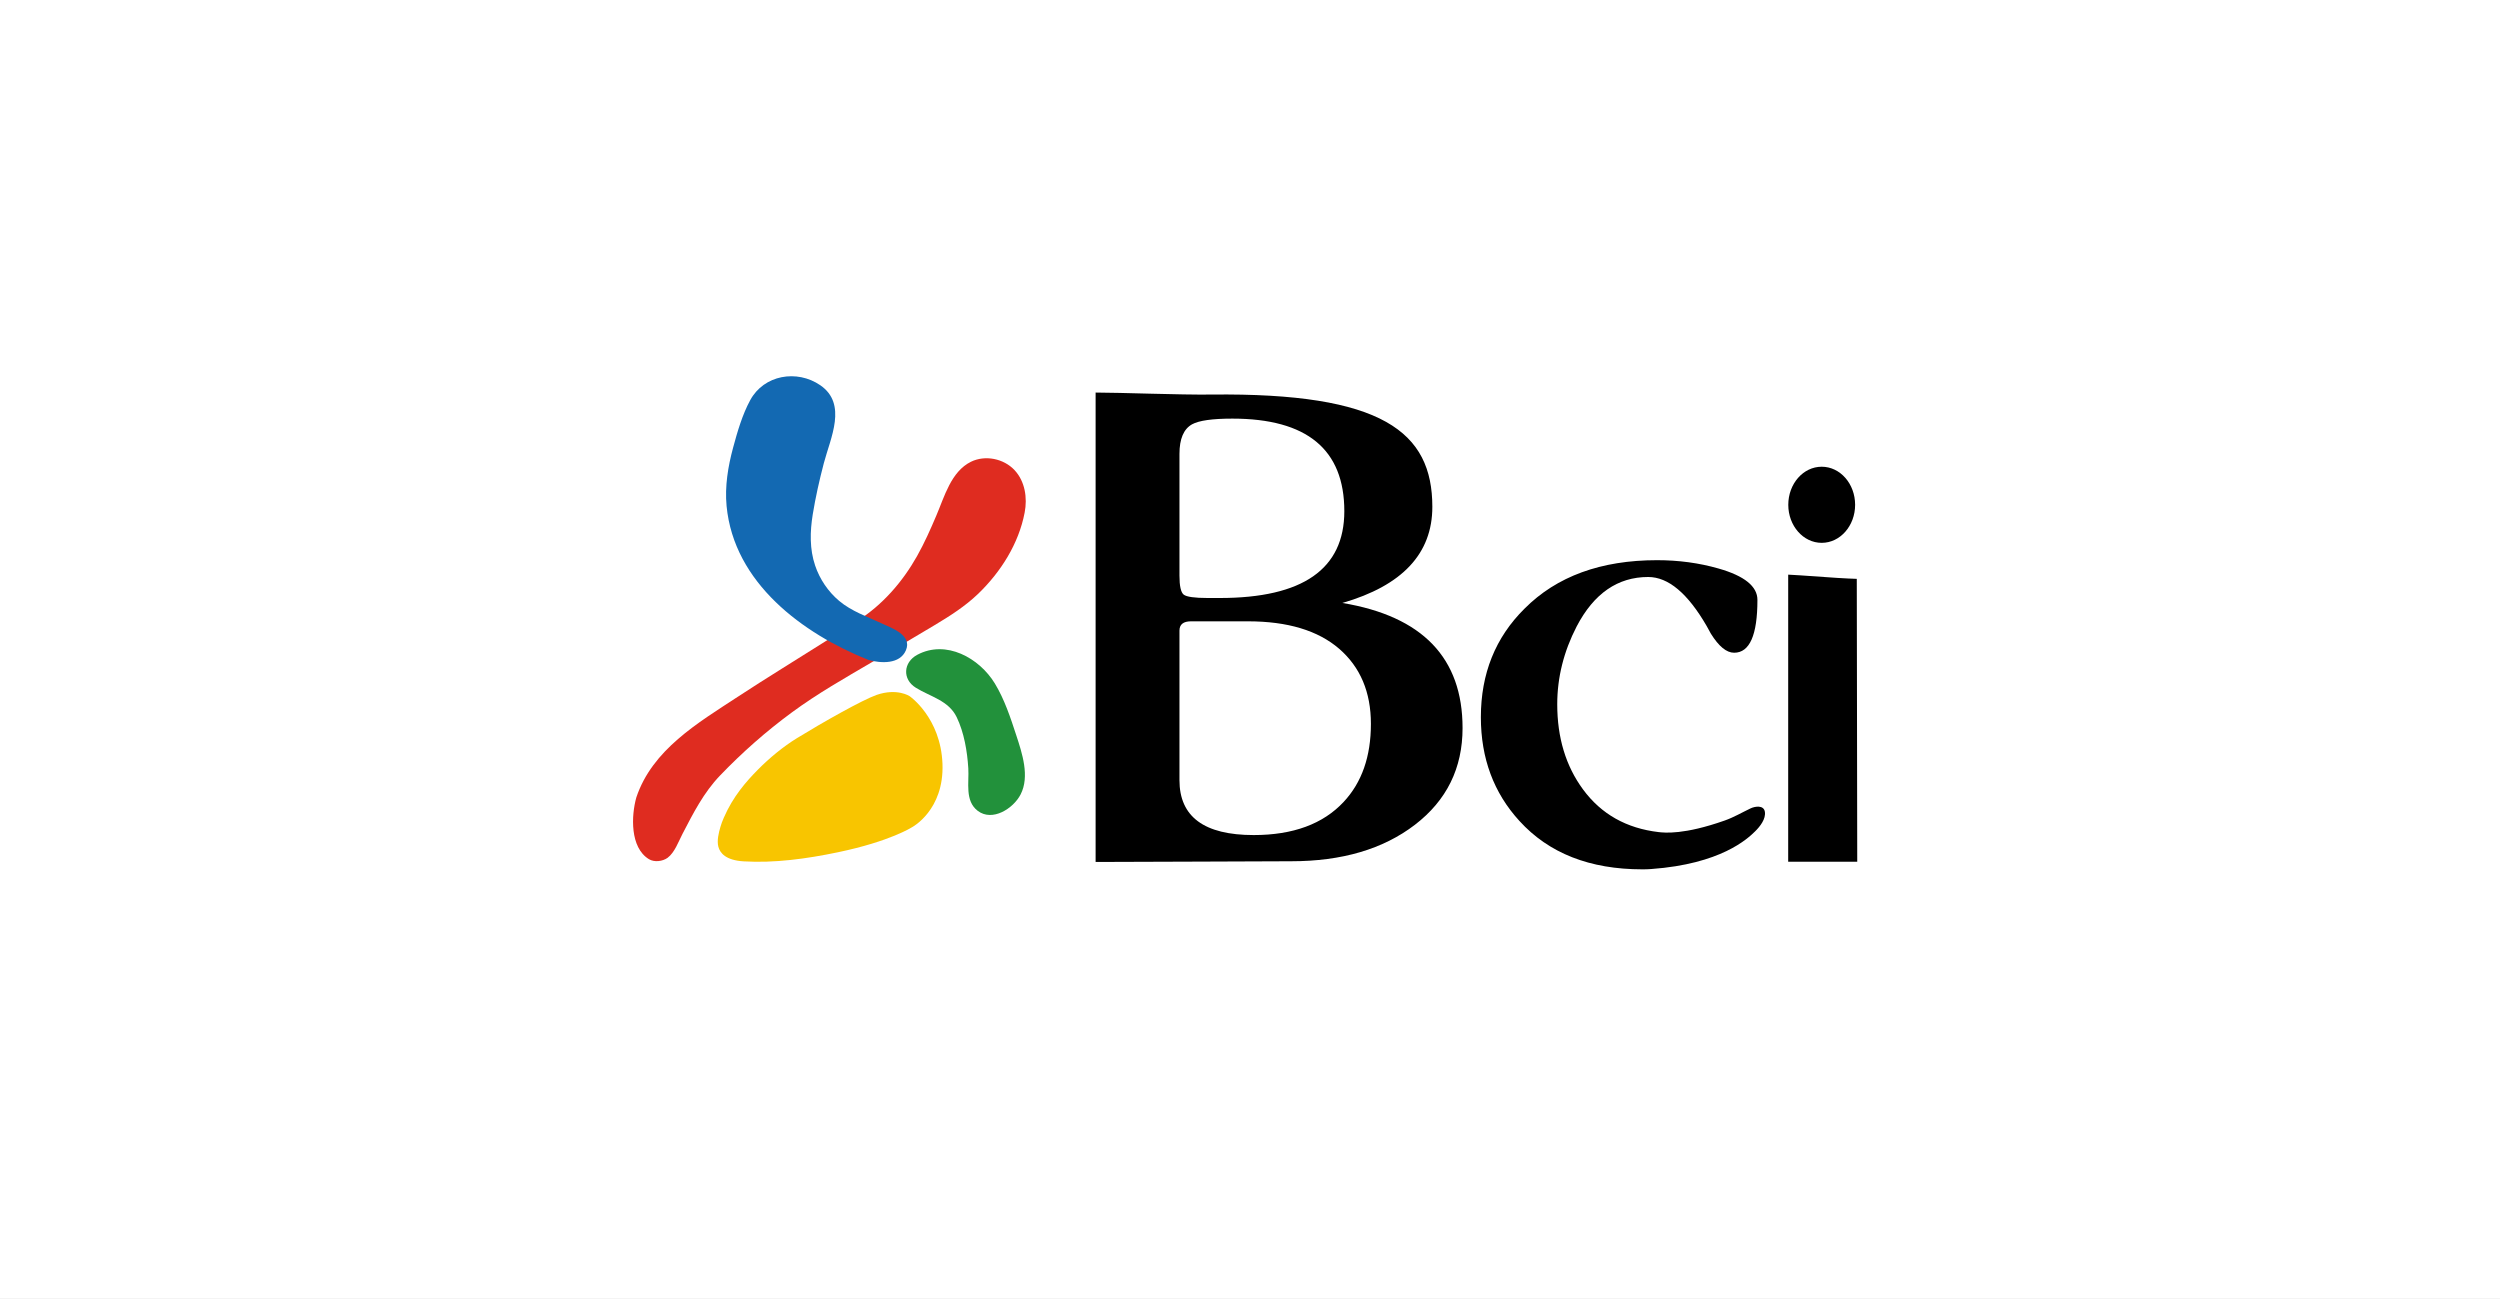
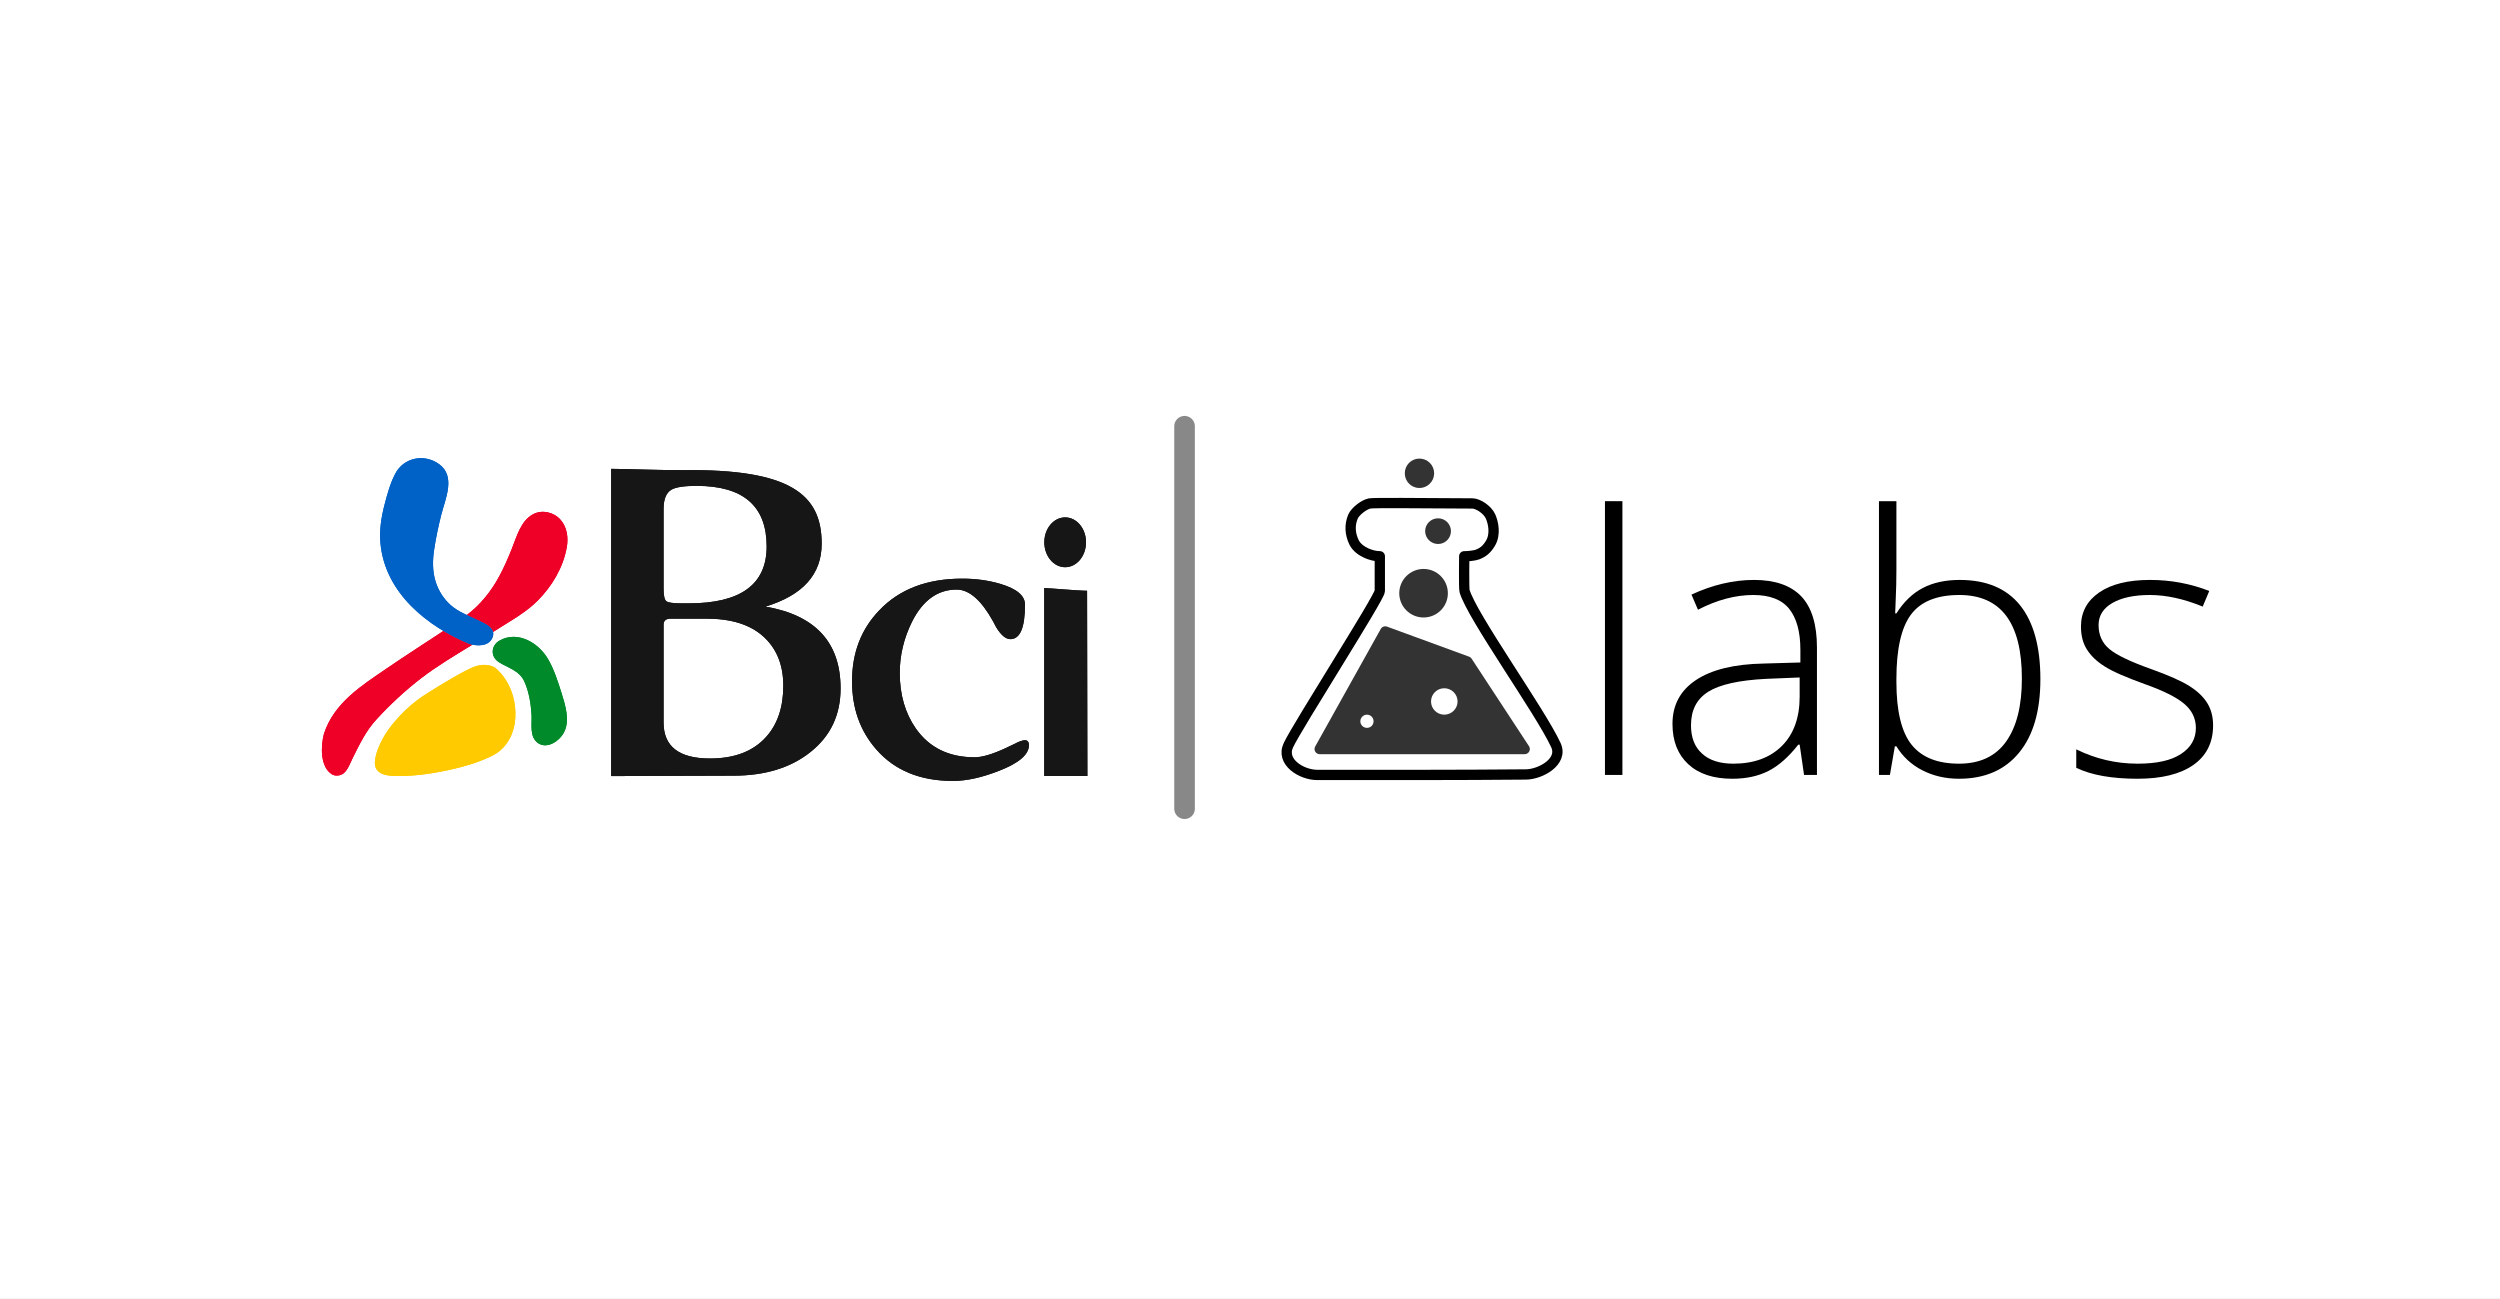
<svg xmlns="http://www.w3.org/2000/svg" width="233px" height="121px" viewBox="0 0 233 121" version="1.1">
  <defs />
  <g id="Page-1" stroke="none" stroke-width="1" fill="none" fill-rule="evenodd">
-     <g id="Artboard-2" transform="translate(-119, -46)">
-       <g id="Group-5" transform="translate(119, 46)">
+     <g id="Logos" transform="translate(-119, -46)">
+       <g id="Bci" transform="translate(119, 46)">
        <rect id="Rectangle-3" fill="#FFFFFF" x="1.42108547e-14" y="0" width="233" height="121" />
-         <g id="Group-2" transform="translate(59, 35)">
-           <path d="M50.926,18.645 C50.926,19.615 51.057,20.209 51.322,20.421 C51.587,20.626 52.33,20.734 53.556,20.734 L54.683,20.734 C62.421,20.734 66.291,18.036 66.291,12.643 C66.291,6.89 62.811,4.015 55.853,4.015 C53.986,4.015 52.738,4.194 52.094,4.549 C51.313,4.99 50.926,5.908 50.926,7.298 L50.926,18.645 Z M66.108,21.196 C73.579,22.436 77.311,26.322 77.311,32.851 C77.311,36.593 75.83,39.598 72.874,41.867 C69.91,44.139 66.066,45.269 61.341,45.269 C59.622,45.269 46.551,45.335 43.111,45.335 L43.111,1.586 C45.405,1.586 50.934,1.808 53.901,1.773 C69.857,1.586 74.494,5.26 74.494,12.234 C74.494,16.595 71.699,19.58 66.108,21.196 L66.108,21.196 Z M52.008,22.907 C51.284,22.907 50.926,23.198 50.926,23.773 L50.926,37.713 C50.926,41.122 53.229,42.828 57.847,42.828 C61.513,42.828 64.308,41.795 66.228,39.739 C67.925,37.922 68.769,35.505 68.769,32.466 C68.769,29.507 67.78,27.169 65.81,25.465 C63.832,23.76 61.001,22.907 57.302,22.907 L52.008,22.907 Z" id="Fill-1" fill="#000000" />
-           <path d="M95.437,17.209 C97.44,17.209 99.347,17.465 101.16,17.983 C103.584,18.672 104.792,19.65 104.792,20.911 C104.792,24.194 104.068,25.835 102.622,25.835 C101.911,25.835 101.193,25.245 100.453,24.057 C100.375,23.917 100.24,23.677 100.059,23.34 C98.296,20.296 96.483,18.776 94.612,18.776 C91.77,18.776 89.55,20.313 87.947,23.38 C86.738,25.722 86.135,28.141 86.135,30.64 C86.135,33.75 86.933,36.394 88.538,38.574 C90.231,40.876 92.582,42.201 95.596,42.553 C96.144,42.615 97.954,42.811 101.742,41.473 C102.598,41.171 103.335,40.731 104.141,40.348 C104.547,40.148 105.369,40.009 105.483,40.642 C105.604,41.32 105.02,42.046 104.577,42.482 C103.859,43.19 101.375,45.522 94.904,45.993 C94.616,46.019 94.337,46.022 94.055,46.022 C89.162,46.022 85.346,44.52 82.61,41.511 C80.215,38.894 79.017,35.674 79.017,31.839 C79.017,27.789 80.369,24.413 83.087,21.725 C86.083,18.715 90.204,17.209 95.437,17.209" id="Fill-3" fill="#000000" />
-           <path d="M107.659,45.313 L114.095,45.313 L114.052,18.949 C114.052,18.949 112.888,18.92 110.974,18.774 C109.577,18.66 107.66,18.557 107.66,18.557" id="Fill-6" fill="#000000" />
-           <path d="M107.668,12.05 C107.668,10.088 109.06,8.499 110.783,8.499 C112.506,8.499 113.897,10.088 113.897,12.05 C113.897,14.002 112.506,15.593 110.783,15.593 C109.06,15.593 107.668,14.002 107.668,12.05" id="Fill-8" fill="#000000" />
-           <path d="M0.307,39.317 C1.797,34.867 6.039,32.38 9.725,29.963 C12.446,28.179 15.224,26.486 17.973,24.745 C18.964,24.121 19.937,23.477 20.922,22.853 C23.261,21.372 25.12,19.223 26.471,16.827 C27.156,15.606 27.719,14.339 28.265,13.052 C29.027,11.277 29.638,8.952 31.494,8.036 C32.821,7.384 34.548,7.74 35.554,8.814 C36.536,9.864 36.764,11.401 36.497,12.776 C35.942,15.679 34.275,18.306 32.174,20.333 C30.937,21.521 29.542,22.403 28.084,23.277 C26.154,24.43 24.217,25.573 22.274,26.709 C19.717,28.21 17.188,29.639 14.8,31.398 C12.39,33.171 10.182,35.12 8.112,37.274 C6.579,38.873 5.617,40.778 4.602,42.729 C4.235,43.436 3.881,44.456 3.217,44.95 C2.751,45.285 1.984,45.38 1.484,45.076 C-0.298,43.996 -0.17,41.014 0.307,39.317" id="Fill-10" fill="#DF2C20" />
-           <path d="M32.119,40.566 C30.907,39.631 31.329,37.938 31.246,36.608 C31.147,35.025 30.857,33.278 30.163,31.839 C29.409,30.28 27.702,29.933 26.354,29.096 C25.083,28.31 25.184,26.73 26.482,26.031 C29.169,24.588 32.275,26.329 33.714,28.691 C34.614,30.169 35.177,31.879 35.712,33.516 C36.263,35.195 36.985,37.355 36.124,39.035 C35.444,40.365 33.479,41.611 32.119,40.566" id="Fill-12" fill="#22913B" />
-           <path d="M21.954,26.515 C15.805,24.056 9.399,19.332 8.717,12.156 C8.545,10.329 8.85,8.479 9.326,6.717 C9.727,5.232 10.185,3.648 10.921,2.294 C12.2,-0.066 15.276,-0.587 17.448,0.902 C19.999,2.655 18.398,5.817 17.782,8.165 C17.37,9.735 17.008,11.346 16.747,12.949 C16.491,14.538 16.449,16.173 16.972,17.713 C17.402,18.987 18.183,20.139 19.209,21.003 C20.367,21.977 21.853,22.48 23.204,23.114 C24.14,23.552 26.033,24.2 25.431,25.608 C24.864,26.934 23.097,26.819 21.954,26.515" id="Fill-14" fill="#1369B2" />
-           <path d="M7.952,43.919 C8.108,44.512 8.652,45.176 10.3,45.278 C13.171,45.45 16.159,45.045 19.089,44.432 C23.974,43.416 26.014,42.089 26.014,42.089 C26.014,42.089 28.999,40.512 28.839,36.191 C28.675,31.87 25.776,29.882 25.776,29.882 C25.776,29.882 24.612,29.102 22.69,29.769 C21.381,30.231 17.679,32.319 15.284,33.791 C13.988,34.585 12.705,35.652 11.635,36.733 C10.564,37.815 9.312,39.234 8.461,41.208 C8.324,41.516 8.222,41.796 8.148,42.052 C7.986,42.598 7.8,43.352 7.952,43.919" id="Fill-16" fill="#F8C500" />
+         <g id="Page-1" transform="translate(30, 39)">
+           <path d="M80.4,0.725 L80.4,36.373" id="Stroke-1" stroke="#888888" stroke-width="1.92" stroke-linecap="round" stroke-linejoin="round" />
+           <polygon id="Fill-3" fill="#000000" points="119.582 33.224 121.209 33.224 121.209 7.71 119.582 7.71" />
+           <g id="Group-64" transform="translate(0, 3.118571)">
+             <path d="M139.34,30.106 L139.34,18.228 C139.34,16.076 138.848,14.483 137.88,13.463 C136.904,12.444 135.436,11.931 133.477,11.931 C131.549,11.931 129.605,12.391 127.645,13.297 L128.251,14.709 C130.028,13.788 131.745,13.335 133.409,13.335 C134.945,13.335 136.064,13.766 136.753,14.626 C137.441,15.487 137.796,16.763 137.796,18.447 L137.796,19.625 L134.385,19.723 C131.624,19.776 129.521,20.29 128.061,21.264 C126.609,22.23 125.875,23.589 125.875,25.349 C125.875,26.95 126.367,28.196 127.343,29.102 C128.319,30.008 129.688,30.461 131.45,30.461 C132.744,30.461 133.863,30.219 134.816,29.736 C135.769,29.253 136.692,28.437 137.6,27.282 L137.728,27.282 L138.137,30.106 L139.34,30.106 Z M128.636,28.12 C127.94,27.501 127.6,26.617 127.6,25.485 C127.6,24.065 128.137,23.023 129.211,22.351 C130.278,21.679 132.078,21.279 134.597,21.15 L137.728,21.022 L137.728,22.804 C137.728,24.767 137.176,26.3 136.072,27.403 C134.96,28.505 133.455,29.056 131.549,29.056 C130.285,29.056 129.317,28.747 128.636,28.12 L128.636,28.12 Z" id="Fill-4" fill="#000000" />
+             <path d="M149.196,12.686 C148.235,13.192 147.418,13.984 146.745,15.049 L146.631,15.049 L146.684,13.66 C146.722,12.852 146.745,11.968 146.745,11.002 L146.745,4.591 L145.119,4.591 L145.119,30.106 L146.14,30.106 L146.601,27.44 L146.745,27.44 C147.335,28.399 148.137,29.147 149.15,29.668 C150.171,30.189 151.306,30.461 152.577,30.461 C154.975,30.461 156.843,29.653 158.167,28.044 C159.498,26.436 160.164,24.148 160.164,21.181 C160.164,18.16 159.528,15.865 158.272,14.294 C157.009,12.723 155.133,11.931 152.645,11.931 C151.298,11.931 150.149,12.187 149.196,12.686 M158.439,21.128 C158.439,23.672 157.947,25.628 156.964,27.002 C155.981,28.377 154.521,29.056 152.577,29.056 C150.572,29.056 149.105,28.467 148.159,27.289 C147.221,26.111 146.745,24.163 146.745,21.445 L146.745,21.166 C146.745,18.372 147.199,16.371 148.106,15.155 C149.006,13.947 150.512,13.335 152.607,13.335 C156.495,13.335 158.439,15.933 158.439,21.128" id="Fill-6" fill="#000000" />
+             <path d="M175.708,23.393 C175.337,22.804 174.785,22.283 174.044,21.815 C173.302,21.347 172.122,20.826 170.504,20.244 C168.567,19.557 167.259,18.93 166.593,18.372 C165.927,17.813 165.587,17.073 165.587,16.137 C165.587,15.261 166.018,14.573 166.88,14.075 C167.743,13.584 168.9,13.335 170.367,13.335 C171.88,13.335 173.522,13.69 175.292,14.415 L175.904,12.958 C174.157,12.278 172.319,11.931 170.383,11.931 C168.348,11.931 166.767,12.323 165.64,13.101 C164.513,13.879 163.946,14.936 163.946,16.272 C163.946,17.111 164.127,17.828 164.498,18.409 C164.868,18.998 165.413,19.527 166.147,19.988 C166.873,20.456 168.136,21.007 169.936,21.656 C171.616,22.253 172.818,22.849 173.552,23.461 C174.286,24.073 174.656,24.835 174.656,25.726 C174.656,26.738 174.195,27.546 173.272,28.15 C172.349,28.762 171.003,29.056 169.225,29.056 C167.213,29.056 165.315,28.611 163.507,27.72 L163.507,29.441 C164.914,30.121 166.82,30.461 169.218,30.461 C171.464,30.461 173.204,30.03 174.429,29.17 C175.647,28.309 176.26,27.086 176.26,25.485 C176.26,24.684 176.078,23.99 175.708,23.393" id="Fill-8" fill="#000000" />
+             <polygon id="Fill-10" fill="#333333" points="92.994 27.69 112.101 27.69 106.753 19.534 99.106 16.733" />
+             <polygon id="Stroke-12" stroke="#333333" stroke-width="0.96" stroke-linecap="round" stroke-linejoin="round" points="92.994 27.69 112.101 27.69 106.753 19.534 99.106 16.733" />
+             <path d="M100.891,13.169 C100.891,12.187 101.693,11.387 102.676,11.387 C103.66,11.387 104.461,12.187 104.461,13.169 C104.461,14.158 103.66,14.951 102.676,14.951 C101.693,14.951 100.891,14.158 100.891,13.169" id="Fill-14" fill="#333333" />
+             <path d="M100.891,13.169 C100.891,12.187 101.693,11.387 102.676,11.387 C103.66,11.387 104.461,12.187 104.461,13.169 C104.461,14.158 103.66,14.951 102.676,14.951 C101.693,14.951 100.891,14.158 100.891,13.169 Z" id="Stroke-16" stroke="#333333" stroke-width="0.96" stroke-linecap="round" stroke-linejoin="round" />
+             <path d="M103.304,7.385 C103.304,6.985 103.629,6.668 104.03,6.668 C104.424,6.668 104.749,6.985 104.749,7.385 C104.749,7.778 104.424,8.102 104.03,8.102 C103.629,8.102 103.304,7.778 103.304,7.385" id="Fill-18" fill="#333333" />
+             <path d="M103.304,7.385 C103.304,6.985 103.629,6.668 104.03,6.668 C104.424,6.668 104.749,6.985 104.749,7.385 C104.749,7.778 104.424,8.102 104.03,8.102 C103.629,8.102 103.304,7.778 103.304,7.385 Z" id="Stroke-20" stroke="#333333" stroke-width="0.96" stroke-linecap="round" stroke-linejoin="round" />
+             <path d="M101.406,1.993 C101.406,1.495 101.799,1.102 102.291,1.102 C102.782,1.102 103.183,1.495 103.183,1.993 C103.183,2.484 102.782,2.884 102.291,2.884 C101.799,2.884 101.406,2.484 101.406,1.993" id="Fill-22" fill="#333333" />
+             <path d="M101.406,1.993 C101.406,1.495 101.799,1.102 102.291,1.102 C102.782,1.102 103.183,1.495 103.183,1.993 C103.183,2.484 102.782,2.884 102.291,2.884 C101.799,2.884 101.406,2.484 101.406,1.993 Z" id="Stroke-24" stroke="#333333" stroke-width="0.96" stroke-linecap="round" stroke-linejoin="round" />
+             <path d="M103.372,23.257 C103.372,22.578 103.924,22.026 104.605,22.026 C105.286,22.026 105.846,22.578 105.846,23.257 C105.846,23.937 105.286,24.488 104.605,24.488 C103.924,24.488 103.372,23.937 103.372,23.257" id="Fill-26" fill="#FFFFFF" />
+             <path d="M96.784,25.107 C96.784,24.767 97.064,24.488 97.404,24.488 C97.745,24.488 98.017,24.767 98.017,25.107 C98.017,25.447 97.745,25.719 97.404,25.719 C97.064,25.719 96.784,25.447 96.784,25.107" id="Fill-28" fill="#FFFFFF" />
+             <path d="M106.466,9.726 C106.731,9.741 107.449,9.665 107.714,9.56 C108.251,9.348 108.584,9.061 108.917,8.502 C109.416,7.657 109.166,6.569 108.917,6.011 C108.622,5.361 107.744,4.81 107.237,4.802 C101.996,4.772 98.032,4.734 97.661,4.802 C97.132,4.901 96.315,5.535 96.103,6.018 C95.763,6.803 95.823,7.672 96.201,8.434 C96.428,8.895 96.882,9.22 97.344,9.431 C97.729,9.605 98.176,9.726 98.599,9.726 L98.599,12.958 C98.599,13.562 90.967,25.447 90.082,27.327 C89.333,28.898 91.307,30.106 92.775,30.106 C99.227,30.106 105.861,30.121 112.222,30.061 C113.538,30.053 115.724,28.89 115.013,27.335 C113.569,24.193 107.147,15.276 106.496,12.958 C106.428,12.701 106.466,9.824 106.466,9.726 Z" id="Stroke-30" stroke="#000000" stroke-width="0.96" stroke-linecap="round" stroke-linejoin="round" />
+             <path d="M32.519,15.54 C32.073,15.54 31.846,15.721 31.846,16.099 L31.846,25.228 C31.846,27.456 33.291,28.573 36.173,28.573 C38.465,28.573 40.212,27.901 41.415,26.549 C42.474,25.364 43.003,23.778 43.003,21.792 C43.003,19.852 42.383,18.326 41.15,17.209 C39.917,16.091 38.147,15.54 35.832,15.54 L32.519,15.54 Z M41.339,14.415 C46.014,15.223 48.343,17.768 48.343,22.041 C48.343,24.496 47.421,26.459 45.567,27.946 C43.722,29.434 41.316,30.174 38.359,30.174 C37.285,30.174 29.108,30.212 26.96,30.212 L26.96,1.578 C28.397,1.578 31.854,1.722 33.707,1.699 C43.684,1.578 46.581,3.979 46.581,8.548 C46.581,11.402 44.834,13.358 41.339,14.415 L41.339,14.415 Z M31.846,12.746 C31.846,13.38 31.929,13.766 32.096,13.909 C32.262,14.045 32.724,14.113 33.487,14.113 L34.199,14.113 C39.032,14.113 41.452,12.346 41.452,8.812 C41.452,5.052 39.282,3.164 34.925,3.164 C33.76,3.164 32.981,3.285 32.58,3.519 C32.088,3.806 31.846,4.402 31.846,5.316 L31.846,12.746 Z" id="Fill-32" fill="#171616" />
+             <path d="M59.682,11.81 C60.93,11.81 62.125,11.968 63.26,12.308 C64.773,12.761 65.529,13.403 65.529,14.234 C65.529,16.378 65.075,17.45 64.167,17.45 C63.729,17.45 63.275,17.065 62.814,16.288 L62.571,15.819 C61.467,13.826 60.332,12.829 59.16,12.829 C57.39,12.829 55.998,13.833 54.992,15.842 C54.236,17.375 53.858,18.961 53.858,20.592 C53.858,22.63 54.364,24.36 55.363,25.787 C56.619,27.569 58.441,28.46 60.839,28.46 C61.535,28.46 62.481,28.18 63.676,27.629 C64.062,27.448 64.372,27.304 64.614,27.184 C64.614,27.184 64.697,27.138 64.818,27.078 C65.083,26.957 65.537,26.783 65.726,26.919 C65.839,27.002 65.9,27.138 65.9,27.312 C65.9,28.203 64.969,29.003 63.109,29.721 C61.512,30.348 60.083,30.665 58.812,30.665 C55.756,30.665 53.366,29.683 51.656,27.712 C50.159,25.998 49.41,23.891 49.41,21.377 C49.41,18.727 50.257,16.522 51.951,14.762 C53.827,12.791 56.407,11.81 59.682,11.81" id="Fill-34" fill="#171616" />
+             <path d="M67.322,30.204 L67.322,12.686 C67.322,12.686 68.524,12.754 69.394,12.829 C70.589,12.927 71.316,12.942 71.316,12.942 L71.346,30.204 L67.322,30.204 Z" id="Fill-36" fill="#171616" />
+             <path d="M67.329,8.419 C67.329,7.143 68.199,6.101 69.273,6.101 C70.347,6.101 71.217,7.143 71.217,8.419 C71.217,9.703 70.347,10.745 69.273,10.745 C68.199,10.745 67.329,9.703 67.329,8.419" id="Fill-38" fill="#171616" />
+             <path d="M13.503,15.2 C14.774,14.249 15.795,12.973 16.551,11.553 C16.983,10.753 17.338,9.93 17.679,9.084 C18.147,7.921 18.533,6.403 19.698,5.799 C20.523,5.369 21.604,5.603 22.232,6.313 C22.852,7 22.989,8.004 22.822,8.895 C22.482,10.806 21.438,12.52 20.122,13.849 C19.343,14.626 18.473,15.208 17.565,15.774 C17.028,16.114 16.491,16.446 15.954,16.778 C15.803,16.204 14.971,15.895 14.509,15.668 C14.184,15.51 13.844,15.359 13.503,15.2 M0.19,26.278 C1.128,23.363 3.776,21.732 6.083,20.154 C7.785,18.983 9.524,17.881 11.241,16.741 L11.325,16.688 C12.111,17.156 12.921,17.556 13.73,17.896 C13.821,17.919 13.919,17.941 14.025,17.964 L13.934,18.024 C12.331,19.006 10.75,19.942 9.252,21.09 C7.747,22.253 6.37,23.529 5.077,24.941 C4.116,25.983 3.519,27.229 2.883,28.505 C2.649,28.973 2.429,29.638 2.013,29.962 C1.726,30.189 1.242,30.242 0.932,30.046 C-0.188,29.343 -0.105,27.388 0.19,26.278" id="Fill-40" fill="#EE0027" />
+             <path d="M20.084,27.093 C19.327,26.481 19.592,25.371 19.539,24.503 C19.479,23.469 19.297,22.321 18.859,21.377 C18.39,20.358 17.323,20.131 16.483,19.587 C15.689,19.074 15.75,18.032 16.567,17.579 C18.238,16.635 20.19,17.775 21.082,19.316 C21.65,20.29 21.998,21.407 22.338,22.479 C22.678,23.574 23.132,24.994 22.588,26.089 C22.164,26.957 20.939,27.773 20.084,27.093" id="Fill-42" fill="#008A2A" />
+             <path d="M13.73,17.896 C9.887,16.288 5.879,13.192 5.455,8.495 C5.349,7.302 5.531,6.094 5.833,4.938 C6.083,3.964 6.37,2.922 6.832,2.039 C7.633,0.498 9.555,0.151 10.916,1.133 C12.505,2.28 11.506,4.349 11.12,5.882 C10.863,6.909 10.636,7.966 10.477,9.016 C10.311,10.05 10.288,11.123 10.614,12.134 C10.886,12.973 11.37,13.72 12.013,14.287 C12.732,14.928 13.67,15.253 14.509,15.668 C15.099,15.955 16.279,16.378 15.901,17.299 C15.553,18.168 14.441,18.1 13.73,17.896" id="Fill-44" fill="#0061C6" />
+             <path d="M4.971,29.29 C5.077,29.676 5.41,30.113 6.446,30.181 C8.239,30.287 10.107,30.023 11.937,29.623 C14.993,28.958 16.264,28.09 16.264,28.09 C16.264,28.09 18.132,27.055 18.034,24.231 C17.936,21.4 16.12,20.101 16.12,20.101 C16.12,20.101 15.394,19.587 14.191,20.025 C13.367,20.327 11.052,21.694 9.562,22.661 C8.745,23.182 7.944,23.876 7.278,24.586 C6.612,25.296 5.826,26.225 5.296,27.516 C5.205,27.712 5.145,27.901 5.099,28.067 C4.994,28.422 4.88,28.92 4.971,29.29" id="Fill-46" fill="#FFCB00" />
+             <path d="M32.519,15.54 C32.073,15.54 31.846,15.721 31.846,16.099 L31.846,25.228 C31.846,27.456 33.291,28.573 36.173,28.573 C38.465,28.573 40.212,27.901 41.415,26.549 C42.474,25.364 43.003,23.778 43.003,21.792 C43.003,19.852 42.383,18.326 41.15,17.209 C39.917,16.091 38.147,15.54 35.832,15.54 L32.519,15.54 Z M41.339,14.415 C46.014,15.223 48.343,17.768 48.343,22.041 C48.343,24.496 47.421,26.459 45.567,27.946 C43.722,29.434 41.316,30.174 38.359,30.174 C37.285,30.174 29.108,30.212 26.96,30.212 L26.96,1.578 C28.397,1.578 31.854,1.722 33.707,1.699 C43.684,1.578 46.581,3.979 46.581,8.548 C46.581,11.402 44.834,13.358 41.339,14.415 L41.339,14.415 Z M31.846,12.746 C31.846,13.38 31.929,13.766 32.096,13.909 C32.262,14.045 32.724,14.113 33.487,14.113 L34.199,14.113 C39.032,14.113 41.452,12.346 41.452,8.812 C41.452,5.052 39.282,3.164 34.925,3.164 C33.76,3.164 32.981,3.285 32.58,3.519 C32.088,3.806 31.846,4.402 31.846,5.316 L31.846,12.746 Z" id="Fill-48" fill="#171616" />
+             <path d="M59.682,11.81 C60.93,11.81 62.125,11.968 63.26,12.308 C64.773,12.761 65.529,13.403 65.529,14.234 C65.529,16.378 65.075,17.45 64.167,17.45 C63.729,17.45 63.275,17.065 62.814,16.288 L62.571,15.819 C61.467,13.826 60.332,12.829 59.16,12.829 C57.39,12.829 55.998,13.833 54.992,15.842 C54.236,17.375 53.858,18.961 53.858,20.592 C53.858,22.63 54.364,24.36 55.363,25.787 C56.619,27.569 58.441,28.46 60.839,28.46 C61.535,28.46 62.481,28.18 63.676,27.629 C64.062,27.448 64.372,27.304 64.614,27.184 C64.614,27.184 64.697,27.138 64.818,27.078 C65.083,26.957 65.537,26.783 65.726,26.919 C65.839,27.002 65.9,27.138 65.9,27.312 C65.9,28.203 64.969,29.003 63.109,29.721 C61.512,30.348 60.083,30.665 58.812,30.665 C55.756,30.665 53.366,29.683 51.656,27.712 C50.159,25.998 49.41,23.891 49.41,21.377 C49.41,18.727 50.257,16.522 51.951,14.762 C53.827,12.791 56.407,11.81 59.682,11.81" id="Fill-50" fill="#171616" />
+             <path d="M67.322,30.204 L67.322,12.686 C67.322,12.686 68.524,12.754 69.394,12.829 C70.589,12.927 71.316,12.942 71.316,12.942 L71.346,30.204 L67.322,30.204 Z" id="Fill-52" fill="#171616" />
+             <path d="M67.329,8.419 C67.329,7.143 68.199,6.101 69.273,6.101 C70.347,6.101 71.217,7.143 71.217,8.419 C71.217,9.703 70.347,10.745 69.273,10.745 C68.199,10.745 67.329,9.703 67.329,8.419" id="Fill-54" fill="#171616" />
+             <path d="M13.503,15.2 C14.774,14.249 15.795,12.973 16.551,11.553 C16.983,10.753 17.338,9.93 17.679,9.084 C18.147,7.921 18.533,6.403 19.698,5.799 C20.523,5.369 21.604,5.603 22.232,6.313 C22.852,7 22.989,8.004 22.822,8.895 C22.482,10.806 21.438,12.52 20.122,13.849 C19.343,14.626 18.473,15.208 17.565,15.774 C17.028,16.114 16.491,16.446 15.954,16.778 C15.803,16.204 14.971,15.895 14.509,15.668 C14.184,15.51 13.844,15.359 13.503,15.2 M0.19,26.278 C1.128,23.363 3.776,21.732 6.083,20.154 C7.785,18.983 9.524,17.881 11.241,16.741 L11.325,16.688 C12.111,17.156 12.921,17.556 13.73,17.896 C13.821,17.919 13.919,17.941 14.025,17.964 L13.934,18.024 C12.331,19.006 10.75,19.942 9.252,21.09 C7.747,22.253 6.37,23.529 5.077,24.941 C4.116,25.983 3.519,27.229 2.883,28.505 C2.649,28.973 2.429,29.638 2.013,29.962 C1.726,30.189 1.242,30.242 0.932,30.046 C-0.188,29.343 -0.105,27.388 0.19,26.278" id="Fill-56" fill="#EE0027" />
+             <path d="M20.084,27.093 C19.327,26.481 19.592,25.371 19.539,24.503 C19.479,23.469 19.297,22.321 18.859,21.377 C18.39,20.358 17.323,20.131 16.483,19.587 C15.689,19.074 15.75,18.032 16.567,17.579 C18.238,16.635 20.19,17.775 21.082,19.316 C21.65,20.29 21.998,21.407 22.338,22.479 C22.678,23.574 23.132,24.994 22.588,26.089 C22.164,26.957 20.939,27.773 20.084,27.093" id="Fill-58" fill="#008A2A" />
+             <path d="M13.73,17.896 C9.887,16.288 5.879,13.192 5.455,8.495 C5.349,7.302 5.531,6.094 5.833,4.938 C6.083,3.964 6.37,2.922 6.832,2.039 C7.633,0.498 9.555,0.151 10.916,1.133 C12.505,2.28 11.506,4.349 11.12,5.882 C10.863,6.909 10.636,7.966 10.477,9.016 C10.311,10.05 10.288,11.123 10.614,12.134 C10.886,12.973 11.37,13.72 12.013,14.287 C12.732,14.928 13.67,15.253 14.509,15.668 C15.099,15.955 16.279,16.378 15.901,17.299 C15.553,18.168 14.441,18.1 13.73,17.896" id="Fill-60" fill="#0061C6" />
+             <path d="M4.971,29.29 C5.077,29.676 5.41,30.113 6.446,30.181 C8.239,30.287 10.107,30.023 11.937,29.623 C14.993,28.958 16.264,28.09 16.264,28.09 C16.264,28.09 18.132,27.055 18.034,24.231 C17.936,21.4 16.12,20.101 16.12,20.101 C16.12,20.101 15.394,19.587 14.191,20.025 C13.367,20.327 11.052,21.694 9.562,22.661 C8.745,23.182 7.944,23.876 7.278,24.586 C6.612,25.296 5.826,26.225 5.296,27.516 C5.205,27.712 5.145,27.901 5.099,28.067 C4.994,28.422 4.88,28.92 4.971,29.29" id="Fill-62" fill="#FFCB00" />
+           </g>
        </g>
      </g>
    </g>
  </g>
</svg>
